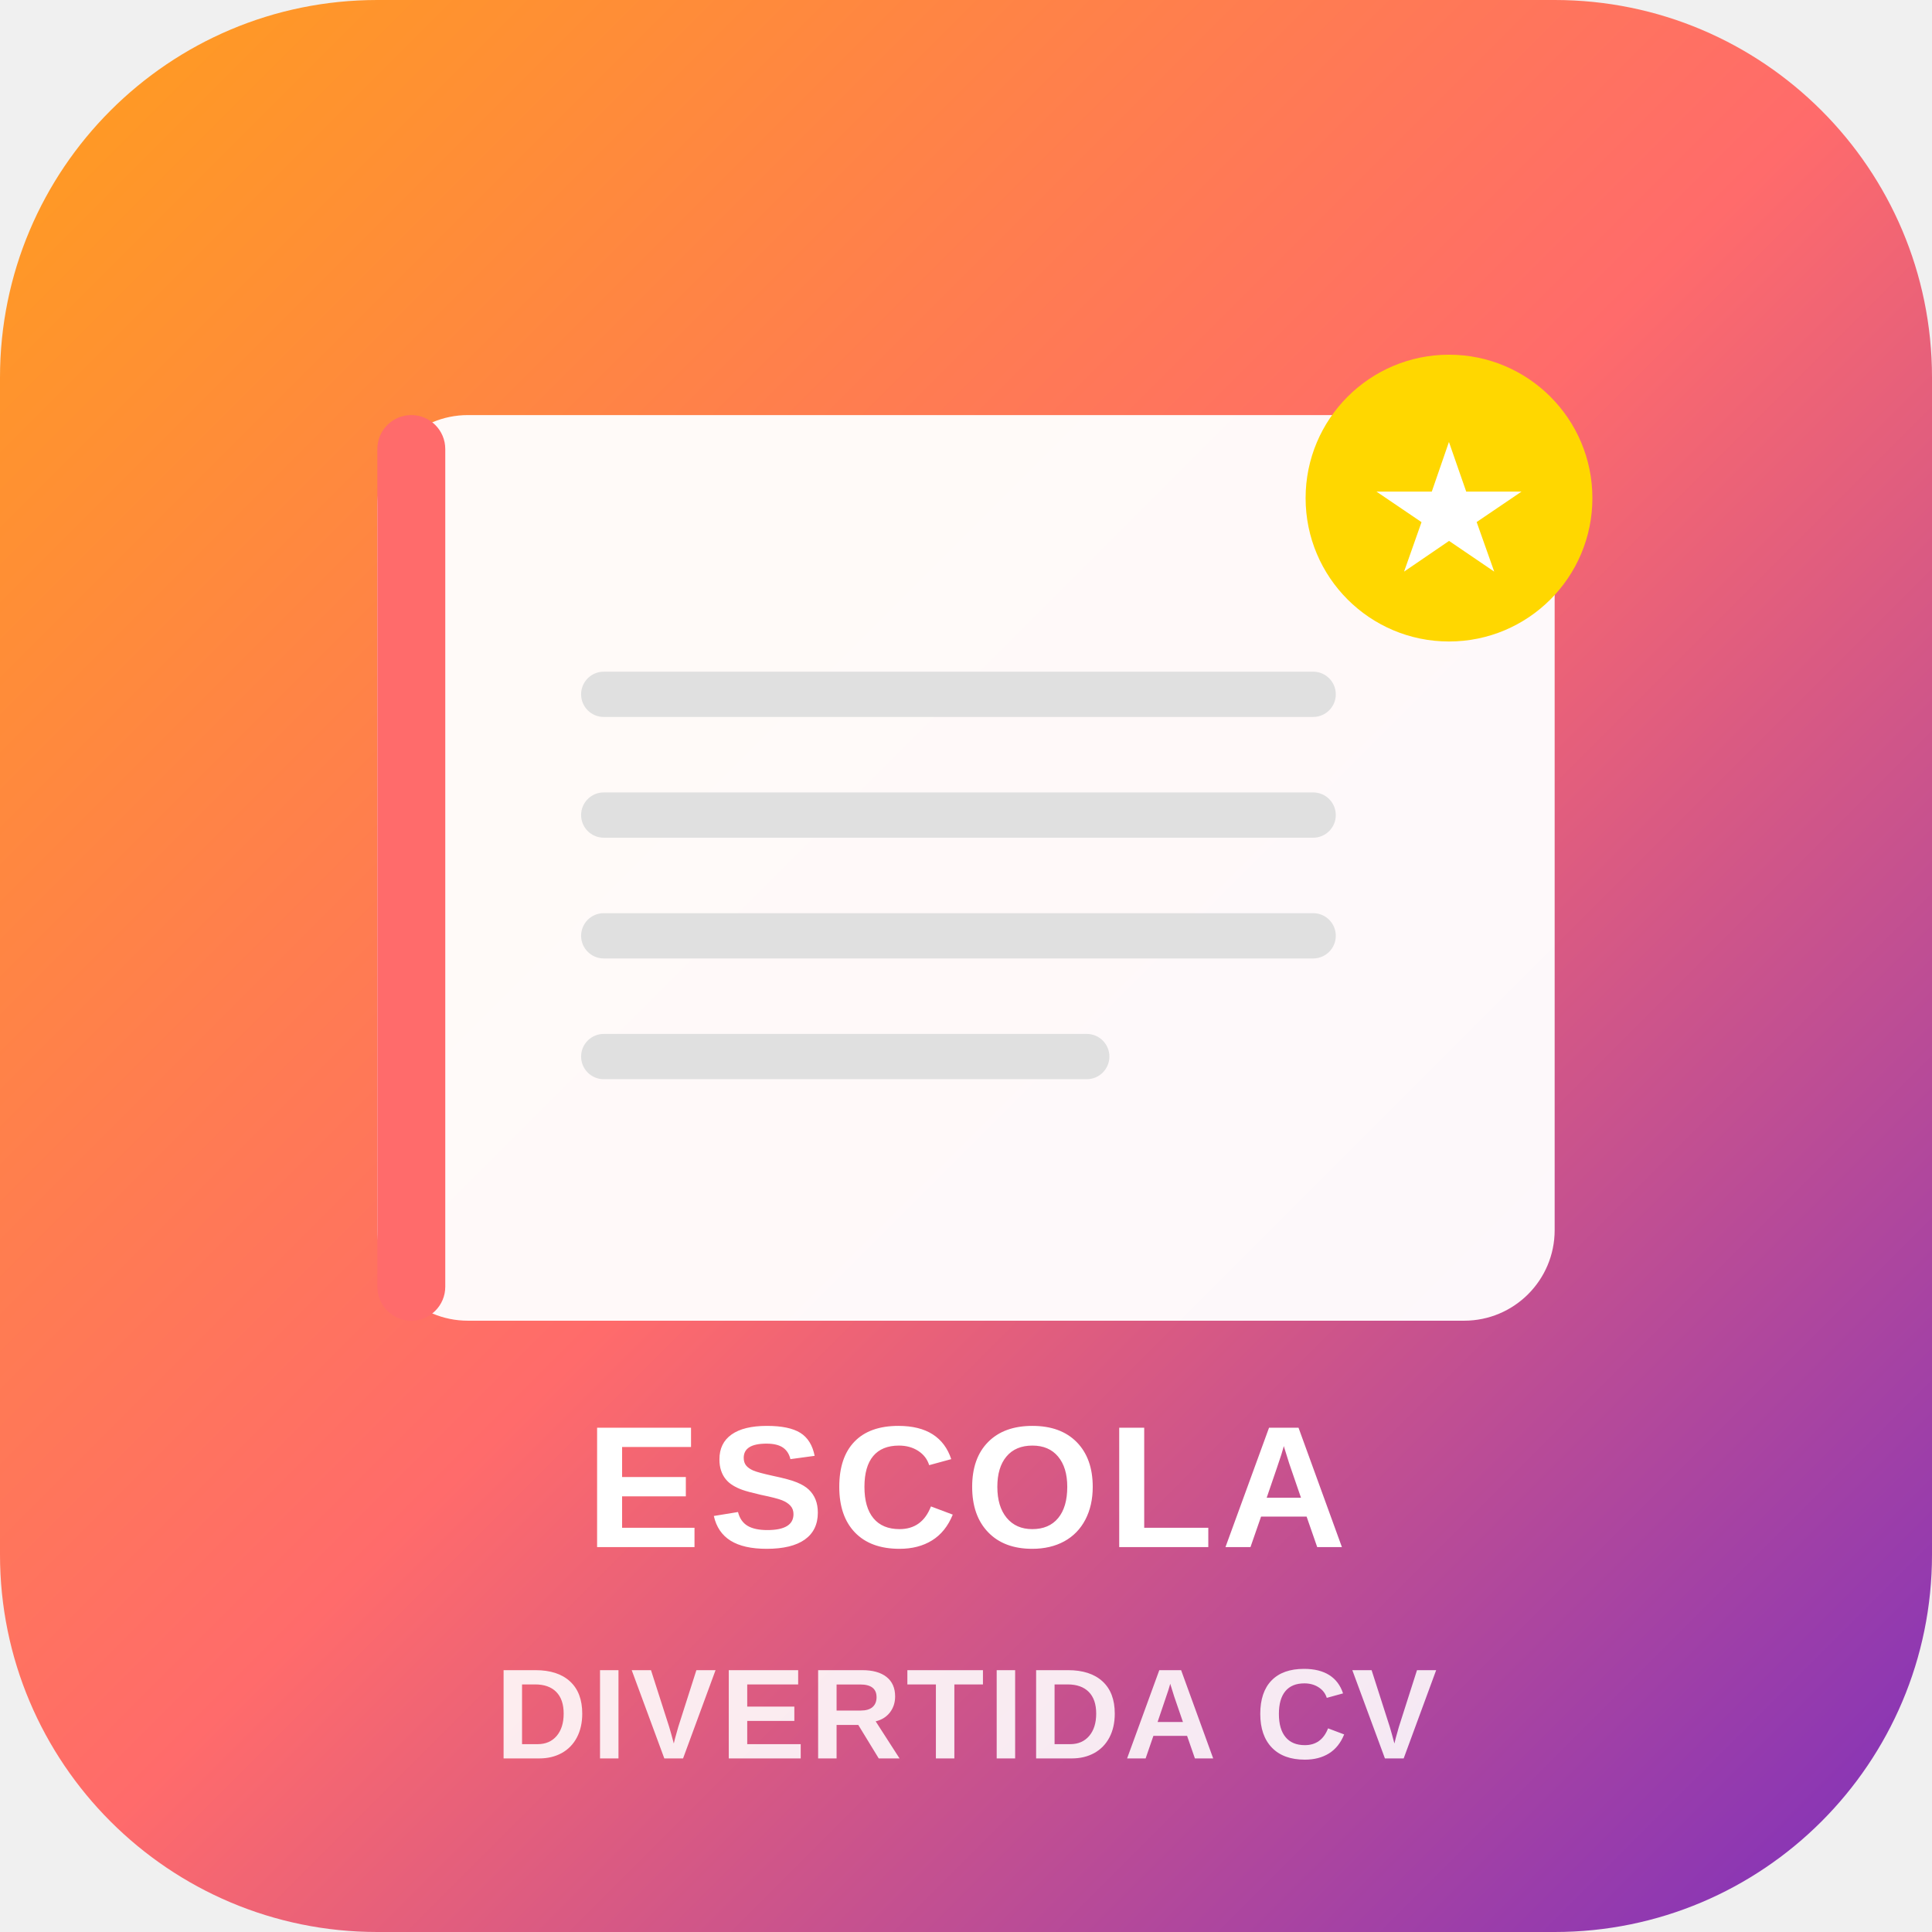
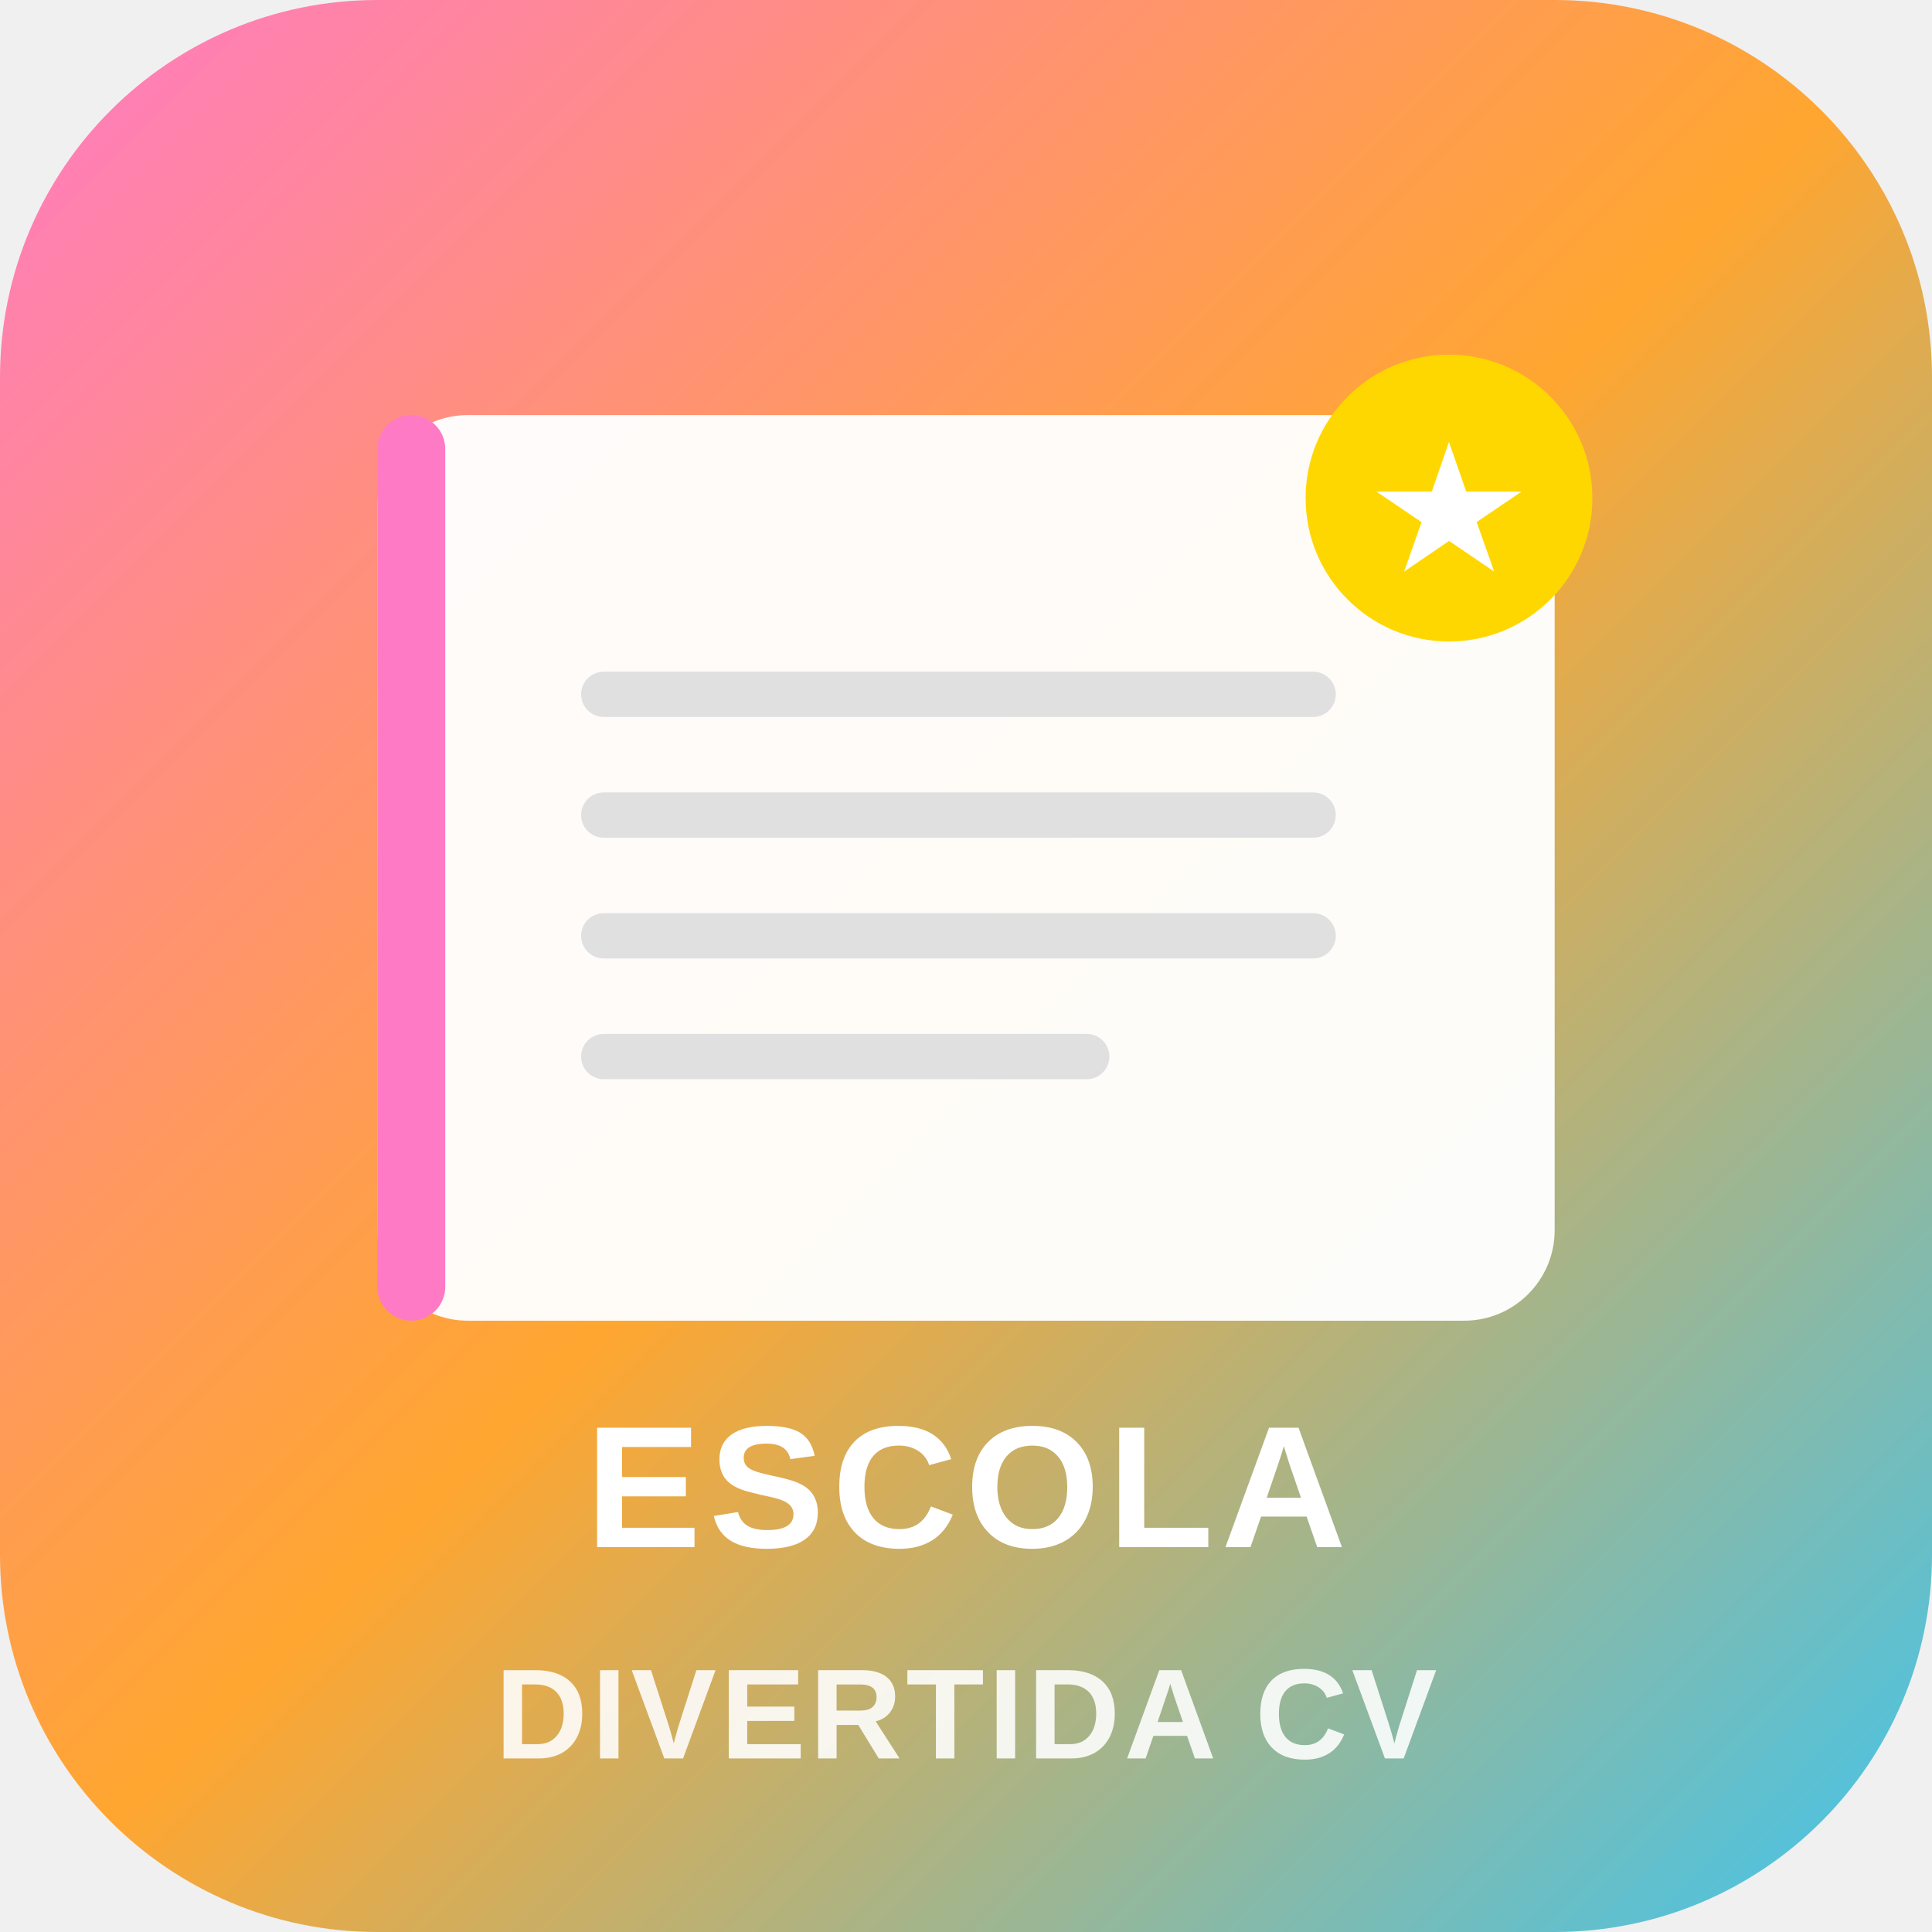
<svg xmlns="http://www.w3.org/2000/svg" viewBox="0 0 512 512">
  <defs>
    <linearGradient id="bg" x1="0%" y1="0%" x2="100%" y2="100%">
-       <stop offset="0%" stop-color="#FF9F1C" />
-       <stop offset="50%" stop-color="#FF6B6B" />
-       <stop offset="100%" stop-color="#7B2FBE" />
+       <stop offset="0%" stop-color="#FF7AC5" />
+       <stop offset="50%" stop-color="#FFA630" />
+       <stop offset="100%" stop-color="#3FC5F0" />
    </linearGradient>
  </defs>
  <rect width="512" height="512" rx="100" fill="url(#bg)" />
  <rect x="100" y="110" width="312" height="240" rx="24" fill="white" opacity="0.96" />
-   <rect x="100" y="110" width="18" height="240" rx="9" fill="#FF6B6B" />
+   <rect x="100" y="110" width="18" height="240" rx="9" fill="#FF7AC5" />
  <rect x="154" y="178" width="200" height="12" rx="6" fill="#e0e0e0" />
  <rect x="154" y="210" width="200" height="12" rx="6" fill="#e0e0e0" />
  <rect x="154" y="242" width="200" height="12" rx="6" fill="#e0e0e0" />
  <rect x="154" y="274" width="140" height="12" rx="6" fill="#e0e0e0" />
  <circle cx="384" cy="132" r="38" fill="#FFD700" />
  <text x="384" y="148" font-family="serif" font-size="42" font-weight="900" text-anchor="middle" fill="white">★</text>
  <text x="256" y="410" font-family="Arial,sans-serif" font-size="46" font-weight="900" text-anchor="middle" fill="white" letter-spacing="2">ESCOLA</text>
  <text x="256" y="466" font-family="Arial,sans-serif" font-size="34" font-weight="700" text-anchor="middle" fill="white" opacity="0.88" letter-spacing="1">DIVERTIDA CV</text>
</svg>
